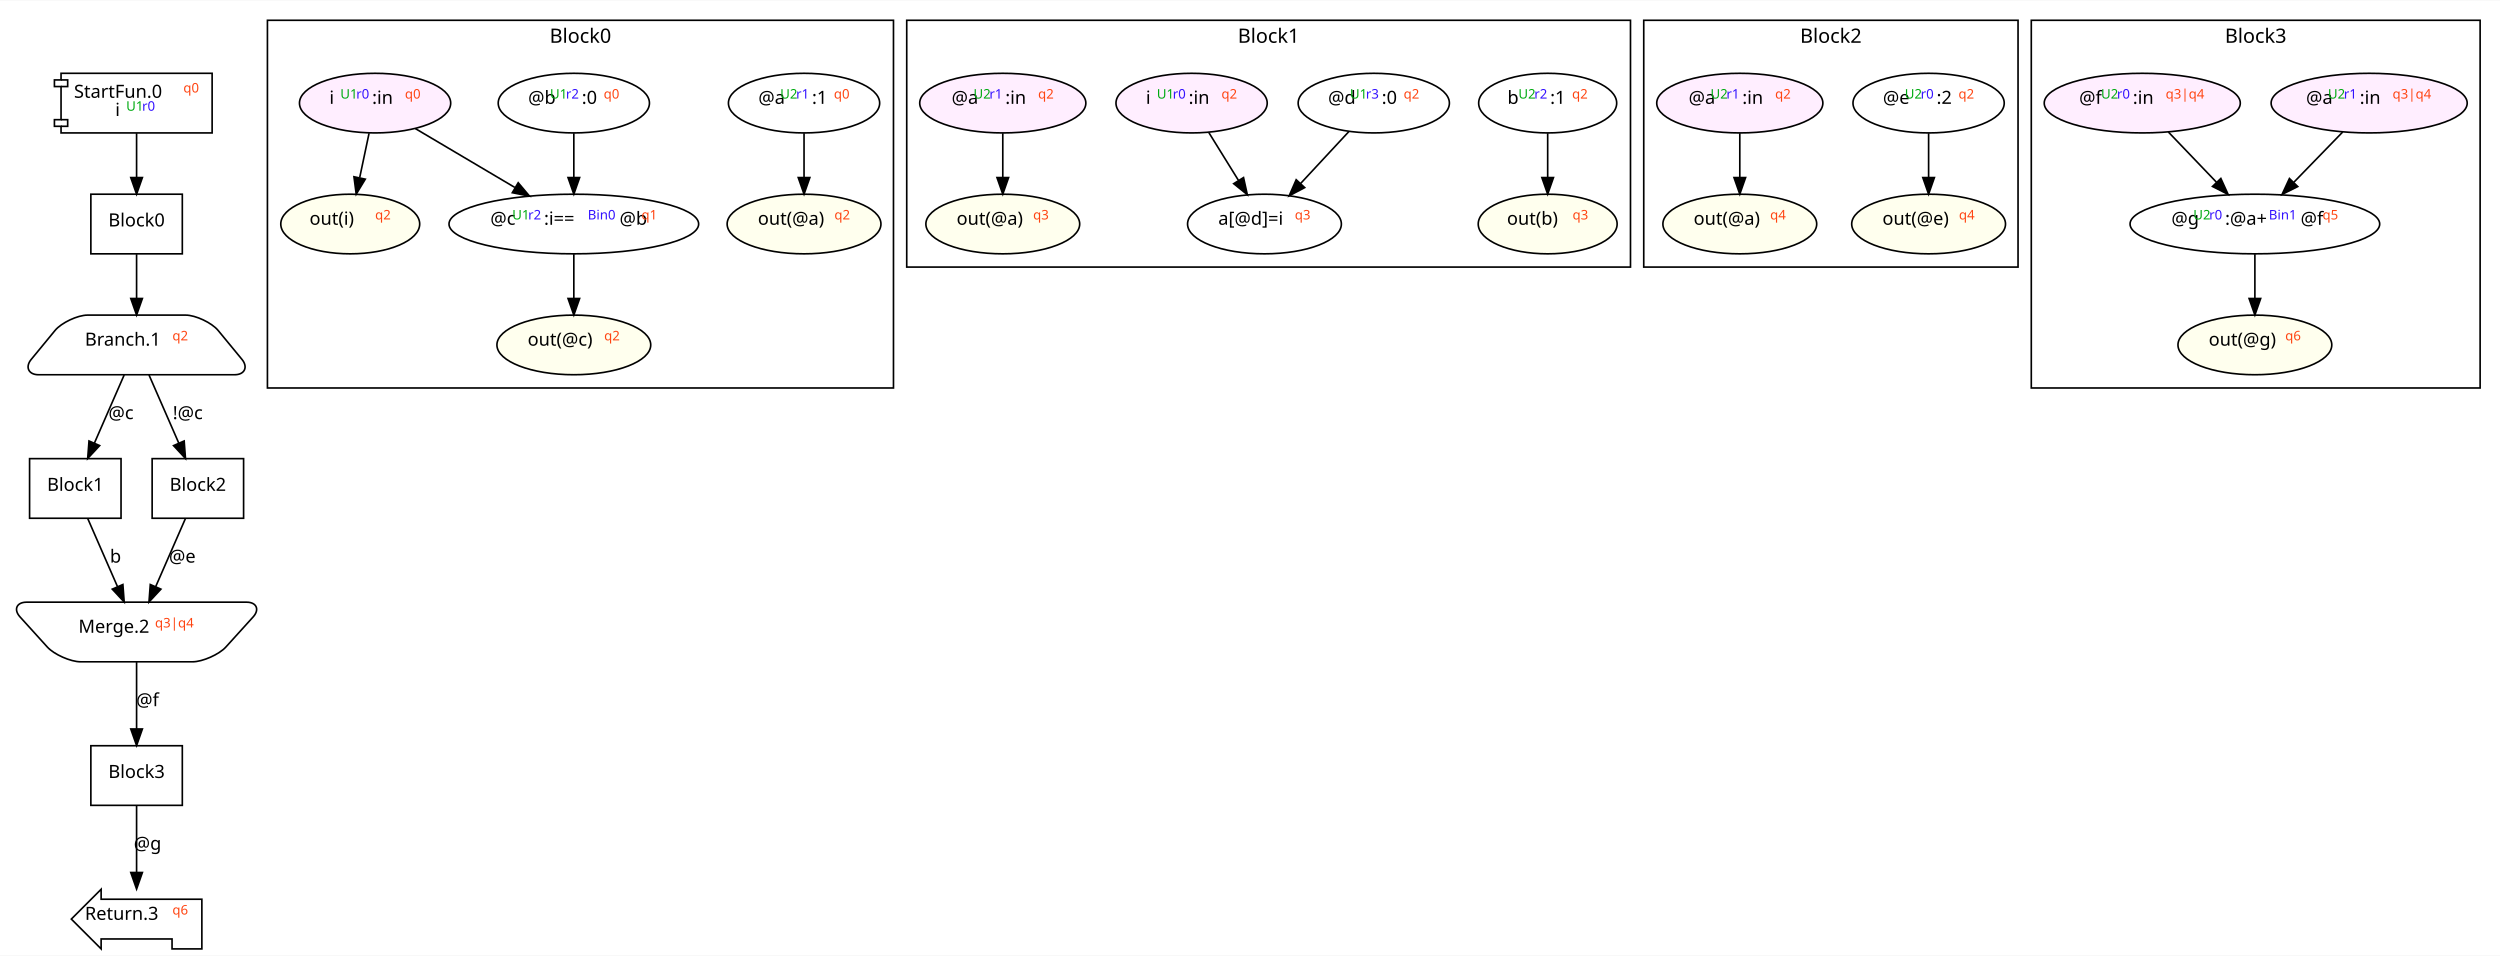
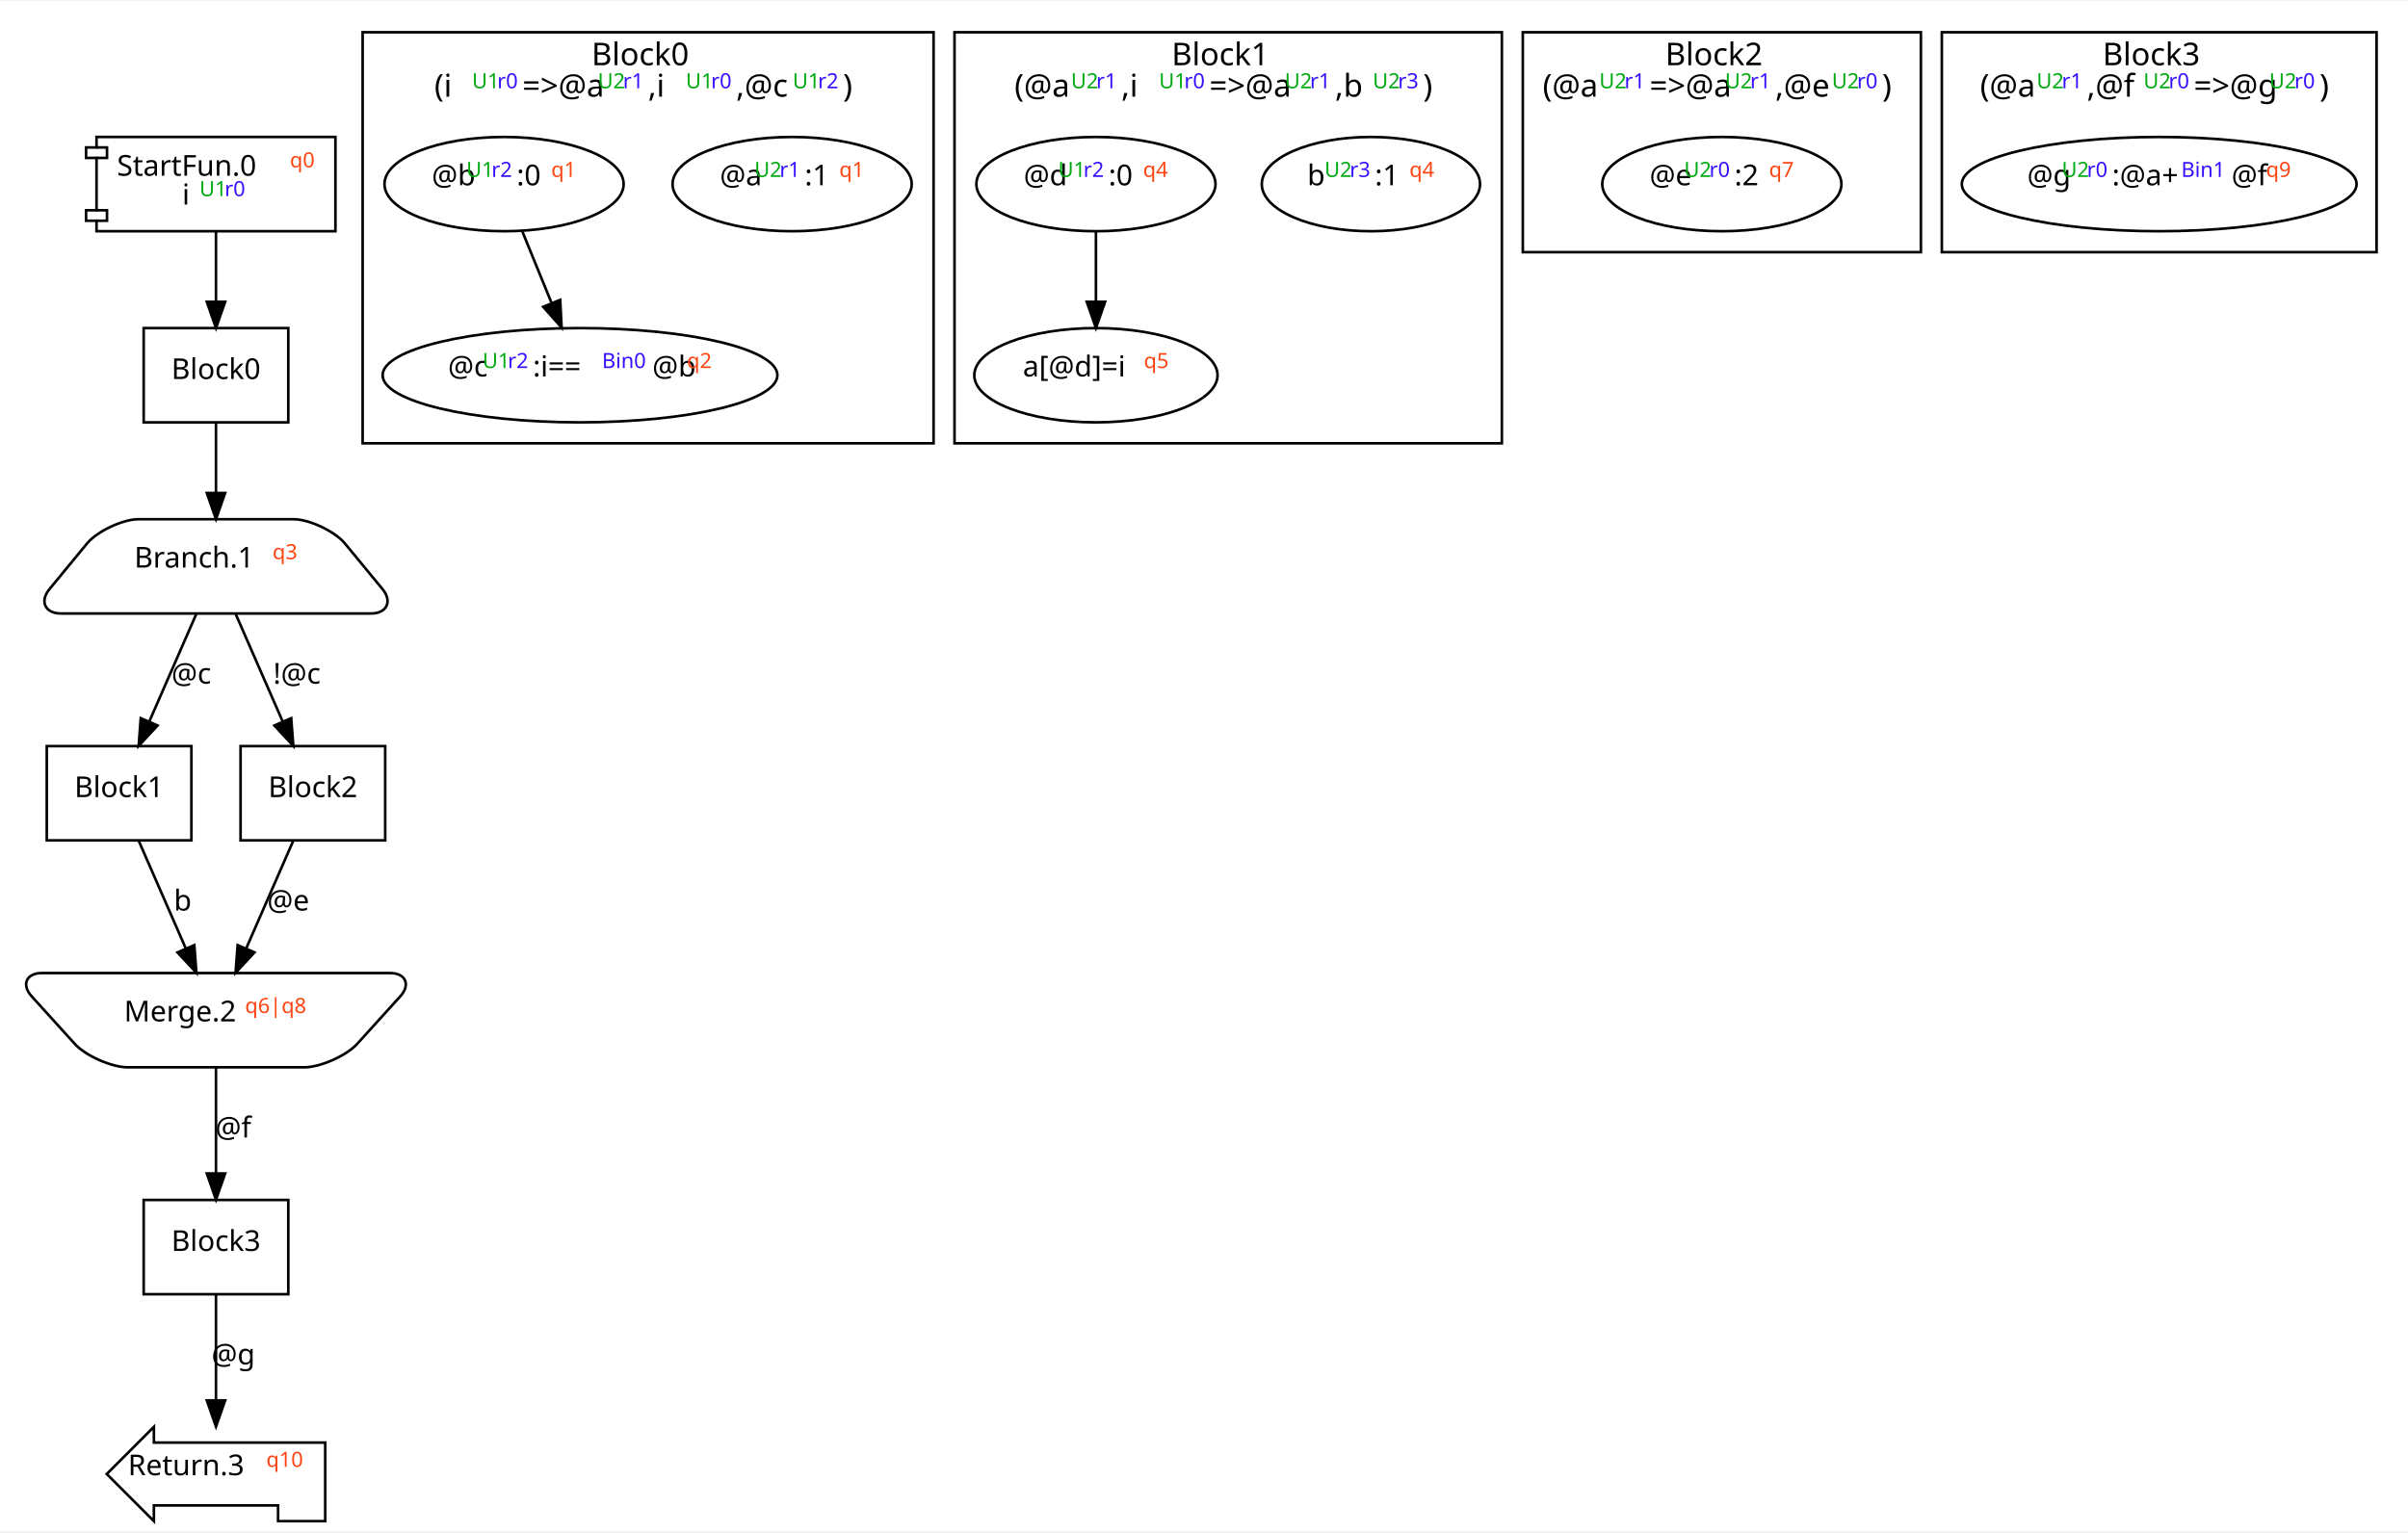
- <svg xmlns="http://www.w3.org/2000/svg" width="1509pt" height="577pt" viewBox="0.00 0.00 1509.47 576.68">
-   <g id="graph0" class="graph" transform="scale(1 1) rotate(0) translate(4 572.68)">
-     <polygon fill="white" stroke="transparent" points="-4,4 -4,-572.68 1505.47,-572.68 1505.47,4 -4,4" />
+ <svg xmlns="http://www.w3.org/2000/svg" width="919pt" height="585pt" viewBox="0.00 0.00 919.47 584.67">
+   <g id="graph0" class="graph" transform="scale(1 1) rotate(0) translate(4 580.67)">
+     <polygon fill="white" stroke="transparent" points="-4,4 -4,-580.67 915.47,-580.67 915.47,4 -4,4" />
    <g id="clust1" class="cluster">
-       <polygon fill="none" stroke="black" points="157.47,-338.67 157.47,-560.68 535.47,-560.68 535.47,-338.67 157.47,-338.67" />
-       <text text-anchor="middle" x="346.47" y="-547.08" font-family="Monaco" font-size="12.00">Block0</text>
+       <polygon fill="none" stroke="black" points="134.47,-411.67 134.47,-568.67 352.47,-568.67 352.47,-411.67 134.47,-411.67" />
+       <text text-anchor="start" x="221.87" y="-556.07" font-family="Monaco" font-size="12.00">Block0</text>
+       <text text-anchor="start" x="161.86" y="-544.07" font-family="Monaco" font-size="12.00">(i</text>
+       <text text-anchor="start" x="176.26" y="-544.07" font-family="Monaco" baseline-shift="super" font-size="8.00" fill="#00aa11">U1</text>
+       <text text-anchor="start" x="185.86" y="-544.07" font-family="Monaco" baseline-shift="super" font-size="8.00" fill="#3311ff">r0</text>
+       <text text-anchor="start" x="195.46" y="-544.07" font-family="Monaco" font-size="12.00">=&gt;@a</text>
+       <text text-anchor="start" x="224.27" y="-544.07" font-family="Monaco" baseline-shift="super" font-size="8.00" fill="#00aa11">U2</text>
+       <text text-anchor="start" x="233.87" y="-544.07" font-family="Monaco" baseline-shift="super" font-size="8.00" fill="#3311ff">r1</text>
+       <text text-anchor="start" x="243.47" y="-544.07" font-family="Monaco" font-size="12.00">,i</text>
+       <text text-anchor="start" x="257.87" y="-544.07" font-family="Monaco" baseline-shift="super" font-size="8.00" fill="#00aa11">U1</text>
+       <text text-anchor="start" x="267.48" y="-544.07" font-family="Monaco" baseline-shift="super" font-size="8.00" fill="#3311ff">r0</text>
+       <text text-anchor="start" x="277.08" y="-544.07" font-family="Monaco" font-size="12.00">,@c</text>
+       <text text-anchor="start" x="298.68" y="-544.07" font-family="Monaco" baseline-shift="super" font-size="8.00" fill="#00aa11">U1</text>
+       <text text-anchor="start" x="308.28" y="-544.07" font-family="Monaco" baseline-shift="super" font-size="8.00" fill="#3311ff">r2</text>
+       <text text-anchor="start" x="317.88" y="-544.07" font-family="Monaco" font-size="12.00">)</text>
    </g>
    <g id="clust2" class="cluster">
-       <polygon fill="none" stroke="black" points="543.47,-411.67 543.47,-560.68 980.47,-560.68 980.47,-411.67 543.47,-411.67" />
-       <text text-anchor="middle" x="761.97" y="-547.08" font-family="Monaco" font-size="12.00">Block1</text>
+       <polygon fill="none" stroke="black" points="360.47,-411.67 360.47,-568.67 569.47,-568.67 569.47,-411.67 360.47,-411.67" />
+       <text text-anchor="start" x="443.37" y="-556.07" font-family="Monaco" font-size="12.00">Block1</text>
+       <text text-anchor="start" x="383.36" y="-544.07" font-family="Monaco" font-size="12.00">(@a</text>
+       <text text-anchor="start" x="404.96" y="-544.07" font-family="Monaco" baseline-shift="super" font-size="8.00" fill="#00aa11">U2</text>
+       <text text-anchor="start" x="414.56" y="-544.07" font-family="Monaco" baseline-shift="super" font-size="8.00" fill="#3311ff">r1</text>
+       <text text-anchor="start" x="424.16" y="-544.07" font-family="Monaco" font-size="12.00">,i</text>
+       <text text-anchor="start" x="438.57" y="-544.07" font-family="Monaco" baseline-shift="super" font-size="8.00" fill="#00aa11">U1</text>
+       <text text-anchor="start" x="448.17" y="-544.07" font-family="Monaco" baseline-shift="super" font-size="8.00" fill="#3311ff">r0</text>
+       <text text-anchor="start" x="457.77" y="-544.07" font-family="Monaco" font-size="12.00">=&gt;@a</text>
+       <text text-anchor="start" x="486.57" y="-544.07" font-family="Monaco" baseline-shift="super" font-size="8.00" fill="#00aa11">U2</text>
+       <text text-anchor="start" x="496.18" y="-544.07" font-family="Monaco" baseline-shift="super" font-size="8.00" fill="#3311ff">r1</text>
+       <text text-anchor="start" x="505.78" y="-544.07" font-family="Monaco" font-size="12.00">,b</text>
+       <text text-anchor="start" x="520.18" y="-544.07" font-family="Monaco" baseline-shift="super" font-size="8.00" fill="#00aa11">U2</text>
+       <text text-anchor="start" x="529.78" y="-544.07" font-family="Monaco" baseline-shift="super" font-size="8.00" fill="#3311ff">r3</text>
+       <text text-anchor="start" x="539.38" y="-544.07" font-family="Monaco" font-size="12.00">)</text>
    </g>
    <g id="clust3" class="cluster">
-       <polygon fill="none" stroke="black" points="988.47,-411.67 988.47,-560.68 1214.47,-560.68 1214.47,-411.67 988.47,-411.67" />
-       <text text-anchor="middle" x="1101.47" y="-547.08" font-family="Monaco" font-size="12.00">Block2</text>
+       <polygon fill="none" stroke="black" points="577.47,-484.67 577.47,-568.67 729.47,-568.67 729.47,-484.67 577.47,-484.67" />
+       <text text-anchor="start" x="631.87" y="-556.07" font-family="Monaco" font-size="12.00">Block2</text>
+       <text text-anchor="start" x="585.06" y="-544.07" font-family="Monaco" font-size="12.00">(@a</text>
+       <text text-anchor="start" x="606.66" y="-544.07" font-family="Monaco" baseline-shift="super" font-size="8.00" fill="#00aa11">U2</text>
+       <text text-anchor="start" x="616.27" y="-544.07" font-family="Monaco" baseline-shift="super" font-size="8.00" fill="#3311ff">r1</text>
+       <text text-anchor="start" x="625.87" y="-544.07" font-family="Monaco" font-size="12.00">=&gt;@a</text>
+       <text text-anchor="start" x="654.67" y="-544.07" font-family="Monaco" baseline-shift="super" font-size="8.00" fill="#00aa11">U2</text>
+       <text text-anchor="start" x="664.27" y="-544.07" font-family="Monaco" baseline-shift="super" font-size="8.00" fill="#3311ff">r1</text>
+       <text text-anchor="start" x="673.87" y="-544.07" font-family="Monaco" font-size="12.00">,@e</text>
+       <text text-anchor="start" x="695.48" y="-544.07" font-family="Monaco" baseline-shift="super" font-size="8.00" fill="#00aa11">U2</text>
+       <text text-anchor="start" x="705.08" y="-544.07" font-family="Monaco" baseline-shift="super" font-size="8.00" fill="#3311ff">r0</text>
+       <text text-anchor="start" x="714.68" y="-544.07" font-family="Monaco" font-size="12.00">)</text>
    </g>
    <g id="clust4" class="cluster">
-       <polygon fill="none" stroke="black" points="1222.47,-338.67 1222.47,-560.68 1493.47,-560.68 1493.47,-338.67 1222.47,-338.67" />
-       <text text-anchor="middle" x="1357.97" y="-547.08" font-family="Monaco" font-size="12.00">Block3</text>
+       <polygon fill="none" stroke="black" points="737.47,-484.67 737.47,-568.67 903.47,-568.67 903.47,-484.67 737.47,-484.67" />
+       <text text-anchor="start" x="798.87" y="-556.07" font-family="Monaco" font-size="12.00">Block3</text>
+       <text text-anchor="start" x="752.06" y="-544.07" font-family="Monaco" font-size="12.00">(@a</text>
+       <text text-anchor="start" x="773.66" y="-544.07" font-family="Monaco" baseline-shift="super" font-size="8.00" fill="#00aa11">U2</text>
+       <text text-anchor="start" x="783.27" y="-544.07" font-family="Monaco" baseline-shift="super" font-size="8.00" fill="#3311ff">r1</text>
+       <text text-anchor="start" x="792.87" y="-544.07" font-family="Monaco" font-size="12.00">,@f</text>
+       <text text-anchor="start" x="814.47" y="-544.07" font-family="Monaco" baseline-shift="super" font-size="8.00" fill="#00aa11">U2</text>
+       <text text-anchor="start" x="824.07" y="-544.07" font-family="Monaco" baseline-shift="super" font-size="8.00" fill="#3311ff">r0</text>
+       <text text-anchor="start" x="833.67" y="-544.07" font-family="Monaco" font-size="12.00">=&gt;@g</text>
+       <text text-anchor="start" x="862.48" y="-544.07" font-family="Monaco" baseline-shift="super" font-size="8.00" fill="#00aa11">U2</text>
+       <text text-anchor="start" x="872.08" y="-544.07" font-family="Monaco" baseline-shift="super" font-size="8.00" fill="#3311ff">r0</text>
+       <text text-anchor="start" x="881.68" y="-544.07" font-family="Monaco" font-size="12.00">)</text>
    </g>
    <g id="node1" class="node">
      <polygon fill="none" stroke="black" points="124.08,-528.67 32.86,-528.67 32.86,-524.67 28.86,-524.67 28.86,-520.67 32.86,-520.67 32.86,-500.67 28.86,-500.67 28.86,-496.67 32.86,-496.67 32.86,-492.67 124.08,-492.67 124.08,-528.67" />
      <polyline fill="none" stroke="black" points="32.86,-524.67 36.86,-524.67 36.86,-520.67 32.86,-520.67 " />
      <polyline fill="none" stroke="black" points="32.86,-500.67 36.86,-500.67 36.86,-496.67 32.86,-496.67 " />
      <text text-anchor="start" x="40.66" y="-513.87" font-family="Monaco" font-size="11.00">StartFun.0</text>
      <text text-anchor="start" x="106.68" y="-513.87" font-family="Monaco" baseline-shift="super" font-size="8.00" fill="#ff4411">q0</text>
      <text text-anchor="start" x="65.57" y="-502.87" font-family="Monaco" font-size="11.00">i</text>
      <text text-anchor="start" x="72.17" y="-502.87" font-family="Monaco" baseline-shift="super" font-size="8.00" fill="#00aa11">U1</text>
      <text text-anchor="start" x="81.77" y="-502.87" font-family="Monaco" baseline-shift="super" font-size="8.00" fill="#3311ff">r0</text>
    </g>
    <g id="node2" class="node">
      <polygon fill="none" stroke="black" points="106.08,-455.67 50.86,-455.67 50.86,-419.67 106.08,-419.67 106.08,-455.67" />
      <text text-anchor="middle" x="78.47" y="-436.21" font-family="Monaco" font-size="11.00">Block0</text>
    </g>
    <g id="edge1" class="edge">
      <path fill="none" stroke="black" d="M78.47,-492.49C78.47,-484.46 78.47,-474.72 78.47,-465.74" />
      <polygon fill="black" stroke="black" points="81.97,-465.7 78.47,-455.7 74.97,-465.7 81.97,-465.7" />
    </g>
    <g id="node3" class="node">
      <path fill="none" stroke="black" d="M108.08,-382.67C108.08,-382.67 48.87,-382.67 48.87,-382.67 42.87,-382.67 33.05,-378.04 29.24,-373.41 29.24,-373.41 14.86,-355.94 14.86,-355.94 11.04,-351.31 13.23,-346.67 19.23,-346.67 19.23,-346.67 137.71,-346.67 137.71,-346.67 143.71,-346.67 145.9,-351.31 142.09,-355.94 142.09,-355.94 127.7,-373.41 127.7,-373.41 123.89,-378.04 114.08,-382.67 108.08,-382.67" />
      <text text-anchor="start" x="47.27" y="-364.21" font-family="Monaco" font-size="11.00">Branch.1</text>
-       <text text-anchor="start" x="100.07" y="-364.21" font-family="Monaco" baseline-shift="super" font-size="8.00" fill="#ff4411">q2</text>
+       <text text-anchor="start" x="100.07" y="-364.21" font-family="Monaco" baseline-shift="super" font-size="8.00" fill="#ff4411">q3</text>
    </g>
    <g id="edge2" class="edge">
      <path fill="none" stroke="black" d="M78.47,-419.49C78.47,-411.46 78.47,-401.72 78.47,-392.74" />
      <polygon fill="black" stroke="black" points="81.97,-392.7 78.47,-382.7 74.97,-392.7 81.97,-392.7" />
    </g>
    <g id="node4" class="node">
      <polygon fill="none" stroke="black" points="69.08,-296.01 13.86,-296.01 13.86,-260.01 69.08,-260.01 69.08,-296.01" />
      <text text-anchor="middle" x="41.47" y="-276.54" font-family="Monaco" font-size="11.00">Block1</text>
    </g>
    <g id="edge3" class="edge">
      <path fill="none" stroke="black" d="M70.98,-346.54C65.82,-334.72 58.85,-318.78 52.98,-305.35" />
      <polygon fill="black" stroke="black" points="56.16,-303.88 48.95,-296.11 49.74,-306.68 56.16,-303.88" />
      <text text-anchor="middle" x="69.07" y="-319.87" font-family="Monaco" font-size="11.00">@c</text>
    </g>
    <g id="node5" class="node">
      <polygon fill="none" stroke="black" points="143.08,-296.01 87.86,-296.01 87.86,-260.01 143.08,-260.01 143.08,-296.01" />
      <text text-anchor="middle" x="115.47" y="-276.54" font-family="Monaco" font-size="11.00">Block2</text>
    </g>
    <g id="edge4" class="edge">
      <path fill="none" stroke="black" d="M85.96,-346.54C91.12,-334.72 98.09,-318.78 103.96,-305.35" />
      <polygon fill="black" stroke="black" points="107.2,-306.68 107.99,-296.11 100.78,-303.88 107.2,-306.68" />
      <text text-anchor="middle" x="109.37" y="-319.87" font-family="Monaco" font-size="11.00">!@c</text>
    </g>
    <g id="node6" class="node">
      <path fill="none" stroke="black" d="M44.66,-173.34C44.66,-173.34 112.28,-173.34 112.28,-173.34 118.28,-173.34 128.31,-177.78 132.34,-182.23 132.34,-182.23 148.85,-200.45 148.85,-200.45 152.88,-204.89 150.91,-209.34 144.91,-209.34 144.91,-209.34 12.03,-209.34 12.03,-209.34 6.03,-209.34 4.06,-204.89 8.09,-200.45 8.09,-200.45 24.6,-182.23 24.6,-182.23 28.63,-177.78 38.66,-173.34 44.66,-173.34" />
      <text text-anchor="start" x="43.37" y="-190.87" font-family="Monaco" font-size="11.00">Merge.2</text>
-       <text text-anchor="start" x="89.57" y="-190.87" font-family="Monaco" baseline-shift="super" font-size="8.00" fill="#ff4411">q3|q4</text>
+       <text text-anchor="start" x="89.57" y="-190.87" font-family="Monaco" baseline-shift="super" font-size="8.00" fill="#ff4411">q6|q8</text>
    </g>
    <g id="edge5" class="edge">
      <path fill="none" stroke="black" d="M48.96,-259.87C54.12,-248.05 61.09,-232.11 66.96,-218.68" />
      <polygon fill="black" stroke="black" points="70.2,-220.01 70.99,-209.45 63.78,-217.21 70.2,-220.01" />
      <text text-anchor="middle" x="65.77" y="-233.21" font-family="Monaco" font-size="11.00">b</text>
    </g>
    <g id="edge6" class="edge">
      <path fill="none" stroke="black" d="M107.98,-259.87C102.82,-248.05 95.85,-232.11 89.98,-218.68" />
      <polygon fill="black" stroke="black" points="93.16,-217.21 85.95,-209.45 86.74,-220.01 93.16,-217.21" />
      <text text-anchor="middle" x="106.07" y="-233.21" font-family="Monaco" font-size="11.00">@e</text>
    </g>
    <g id="node7" class="node">
      <polygon fill="none" stroke="black" points="106.08,-122.67 50.86,-122.67 50.86,-86.67 106.08,-86.67 106.08,-122.67" />
      <text text-anchor="middle" x="78.47" y="-103.2" font-family="Monaco" font-size="11.00">Block3</text>
    </g>
    <g id="edge7" class="edge">
      <path fill="none" stroke="black" d="M78.47,-173.2C78.47,-161.61 78.47,-146.06 78.47,-132.8" />
      <polygon fill="black" stroke="black" points="81.97,-132.78 78.47,-122.78 74.97,-132.78 81.97,-132.78" />
      <text text-anchor="middle" x="85.07" y="-146.54" font-family="Monaco" font-size="11.00">@f</text>
    </g>
    <g id="node8" class="node">
-       <polygon fill="none" stroke="black" points="117.88,-30 57.06,-30 57.06,-36 39.06,-18 57.06,0 57.06,-6 99.88,-6 99.88,0 117.88,0 117.88,-30" />
-       <text text-anchor="start" x="47.27" y="-17.53" font-family="Monaco" font-size="11.00">Return.3</text>
-       <text text-anchor="start" x="100.07" y="-17.53" font-family="Monaco" baseline-shift="super" font-size="8.00" fill="#ff4411">q6</text>
+       <polygon fill="none" stroke="black" points="120.18,-30 54.76,-30 54.76,-36 36.76,-18 54.76,0 54.76,-6 102.18,-6 102.18,0 120.18,0 120.18,-30" />
+       <text text-anchor="start" x="44.87" y="-17.53" font-family="Monaco" font-size="11.00">Return.3</text>
+       <text text-anchor="start" x="97.67" y="-17.53" font-family="Monaco" baseline-shift="super" font-size="8.00" fill="#ff4411">q10</text>
    </g>
    <g id="edge8" class="edge">
      <path fill="none" stroke="black" d="M78.47,-86.53C78.47,-74.94 78.47,-59.39 78.47,-46.13" />
      <polygon fill="black" stroke="black" points="81.97,-46.11 78.47,-36.11 74.97,-46.11 81.97,-46.11" />
      <text text-anchor="middle" x="85.07" y="-59.87" font-family="Monaco" font-size="11.00">@g</text>
    </g>
    <g id="node9" class="node">
-       <ellipse fill="none" stroke="black" cx="481.47" cy="-510.67" rx="45.66" ry="18" />
-       <text text-anchor="start" x="453.87" y="-510.21" font-family="Monaco" font-size="11.00">@a</text>
-       <text text-anchor="start" x="467.07" y="-510.21" font-family="Monaco" baseline-shift="super" font-size="8.00" fill="#00aa11">U2</text>
-       <text text-anchor="start" x="476.67" y="-510.21" font-family="Monaco" baseline-shift="super" font-size="8.00" fill="#3311ff">r1</text>
-       <text text-anchor="start" x="486.27" y="-510.21" font-family="Monaco" font-size="11.00">:1</text>
-       <text text-anchor="start" x="499.47" y="-510.21" font-family="Monaco" baseline-shift="super" font-size="8.00" fill="#ff4411">q0</text>
+       <ellipse fill="none" stroke="black" cx="298.47" cy="-510.67" rx="45.66" ry="18" />
+       <text text-anchor="start" x="270.87" y="-510.21" font-family="Monaco" font-size="11.00">@a</text>
+       <text text-anchor="start" x="284.07" y="-510.21" font-family="Monaco" baseline-shift="super" font-size="8.00" fill="#00aa11">U2</text>
+       <text text-anchor="start" x="293.67" y="-510.21" font-family="Monaco" baseline-shift="super" font-size="8.00" fill="#3311ff">r1</text>
+       <text text-anchor="start" x="303.27" y="-510.21" font-family="Monaco" font-size="11.00">:1</text>
+       <text text-anchor="start" x="316.47" y="-510.21" font-family="Monaco" baseline-shift="super" font-size="8.00" fill="#ff4411">q1</text>
+     </g>
+     <g id="node10" class="node">
+       <ellipse fill="none" stroke="black" cx="188.47" cy="-510.67" rx="45.66" ry="18" />
+       <text text-anchor="start" x="160.87" y="-510.21" font-family="Monaco" font-size="11.00">@b</text>
+       <text text-anchor="start" x="174.07" y="-510.21" font-family="Monaco" baseline-shift="super" font-size="8.00" fill="#00aa11">U1</text>
+       <text text-anchor="start" x="183.67" y="-510.21" font-family="Monaco" baseline-shift="super" font-size="8.00" fill="#3311ff">r2</text>
+       <text text-anchor="start" x="193.27" y="-510.21" font-family="Monaco" font-size="11.00">:0</text>
+       <text text-anchor="start" x="206.47" y="-510.21" font-family="Monaco" baseline-shift="super" font-size="8.00" fill="#ff4411">q1</text>
+     </g>
+     <g id="node11" class="node">
+       <ellipse fill="none" stroke="black" cx="217.47" cy="-437.67" rx="75.37" ry="18" />
+       <text text-anchor="start" x="167.06" y="-437.21" font-family="Monaco" font-size="11.00">@c</text>
+       <text text-anchor="start" x="180.27" y="-437.21" font-family="Monaco" baseline-shift="super" font-size="8.00" fill="#00aa11">U1</text>
+       <text text-anchor="start" x="189.87" y="-437.21" font-family="Monaco" baseline-shift="super" font-size="8.00" fill="#3311ff">r2</text>
+       <text text-anchor="start" x="199.47" y="-437.21" font-family="Monaco" font-size="11.00">:i==</text>
+       <text text-anchor="start" x="225.87" y="-437.21" font-family="Monaco" baseline-shift="super" font-size="8.00" fill="#3311ff">Bin0</text>
+       <text text-anchor="start" x="245.08" y="-437.21" font-family="Monaco" font-size="11.00">@b</text>
+       <text text-anchor="start" x="258.28" y="-437.21" font-family="Monaco" baseline-shift="super" font-size="8.00" fill="#ff4411">q2</text>
+     </g>
+     <g id="edge9" class="edge">
+       <path fill="none" stroke="black" d="M195.34,-492.85C198.69,-484.66 202.79,-474.61 206.55,-465.41" />
+       <polygon fill="black" stroke="black" points="209.91,-466.45 210.45,-455.87 203.42,-463.81 209.91,-466.45" />
+     </g>
+     <g id="node12" class="node">
+       <ellipse fill="none" stroke="black" cx="519.47" cy="-510.67" rx="41.67" ry="18" />
+       <text text-anchor="start" x="495.17" y="-510.21" font-family="Monaco" font-size="11.00">b</text>
+       <text text-anchor="start" x="501.77" y="-510.21" font-family="Monaco" baseline-shift="super" font-size="8.00" fill="#00aa11">U2</text>
+       <text text-anchor="start" x="511.37" y="-510.21" font-family="Monaco" baseline-shift="super" font-size="8.00" fill="#3311ff">r3</text>
+       <text text-anchor="start" x="520.97" y="-510.21" font-family="Monaco" font-size="11.00">:1</text>
+       <text text-anchor="start" x="534.17" y="-510.21" font-family="Monaco" baseline-shift="super" font-size="8.00" fill="#ff4411">q4</text>
+     </g>
+     <g id="node13" class="node">
+       <ellipse fill="none" stroke="black" cx="414.47" cy="-510.67" rx="45.66" ry="18" />
+       <text text-anchor="start" x="386.87" y="-510.21" font-family="Monaco" font-size="11.00">@d</text>
+       <text text-anchor="start" x="400.07" y="-510.21" font-family="Monaco" baseline-shift="super" font-size="8.00" fill="#00aa11">U1</text>
+       <text text-anchor="start" x="409.67" y="-510.21" font-family="Monaco" baseline-shift="super" font-size="8.00" fill="#3311ff">r2</text>
+       <text text-anchor="start" x="419.27" y="-510.21" font-family="Monaco" font-size="11.00">:0</text>
+       <text text-anchor="start" x="432.47" y="-510.21" font-family="Monaco" baseline-shift="super" font-size="8.00" fill="#ff4411">q4</text>
+     </g>
+     <g id="node14" class="node">
+       <ellipse fill="none" stroke="black" cx="414.47" cy="-437.67" rx="46.44" ry="18" />
+       <text text-anchor="start" x="386.57" y="-437.21" font-family="Monaco" font-size="11.00">a[@d]=i</text>
+       <text text-anchor="start" x="432.77" y="-437.21" font-family="Monaco" baseline-shift="super" font-size="8.00" fill="#ff4411">q5</text>
+     </g>
+     <g id="edge10" class="edge">
+       <path fill="none" stroke="black" d="M414.47,-492.49C414.47,-484.46 414.47,-474.72 414.47,-465.74" />
+       <polygon fill="black" stroke="black" points="417.97,-465.7 414.47,-455.7 410.97,-465.7 417.97,-465.7" />
    </g>
    <g id="node15" class="node">
-       <ellipse fill="#ffffee" stroke="black" cx="481.47" cy="-437.67" rx="46.44" ry="18" />
-       <text text-anchor="start" x="453.57" y="-437.21" font-family="Monaco" font-size="11.00">out(@a)</text>
-       <text text-anchor="start" x="499.77" y="-437.21" font-family="Monaco" baseline-shift="super" font-size="8.00" fill="#ff4411">q2</text>
-     </g>
-     <g id="edge9" class="edge">
-       <path fill="none" stroke="black" d="M481.47,-492.49C481.47,-484.46 481.47,-474.72 481.47,-465.74" />
-       <polygon fill="black" stroke="black" points="484.97,-465.7 481.47,-455.7 477.97,-465.7 484.97,-465.7" />
-     </g>
-     <g id="node10" class="node">
-       <ellipse fill="#ffffee" stroke="black" cx="207.47" cy="-437.67" rx="41.94" ry="18" />
-       <text text-anchor="start" x="182.87" y="-437.21" font-family="Monaco" font-size="11.00">out(i)</text>
-       <text text-anchor="start" x="222.47" y="-437.21" font-family="Monaco" baseline-shift="super" font-size="8.00" fill="#ff4411">q2</text>
-     </g>
-     <g id="node11" class="node">
-       <ellipse fill="none" stroke="black" cx="342.47" cy="-510.67" rx="45.66" ry="18" />
-       <text text-anchor="start" x="314.87" y="-510.21" font-family="Monaco" font-size="11.00">@b</text>
-       <text text-anchor="start" x="328.07" y="-510.21" font-family="Monaco" baseline-shift="super" font-size="8.00" fill="#00aa11">U1</text>
-       <text text-anchor="start" x="337.67" y="-510.21" font-family="Monaco" baseline-shift="super" font-size="8.00" fill="#3311ff">r2</text>
-       <text text-anchor="start" x="347.27" y="-510.21" font-family="Monaco" font-size="11.00">:0</text>
-       <text text-anchor="start" x="360.47" y="-510.21" font-family="Monaco" baseline-shift="super" font-size="8.00" fill="#ff4411">q0</text>
-     </g>
-     <g id="node13" class="node">
-       <ellipse fill="none" stroke="black" cx="342.47" cy="-437.67" rx="75.37" ry="18" />
-       <text text-anchor="start" x="292.06" y="-437.21" font-family="Monaco" font-size="11.00">@c</text>
-       <text text-anchor="start" x="305.27" y="-437.21" font-family="Monaco" baseline-shift="super" font-size="8.00" fill="#00aa11">U1</text>
-       <text text-anchor="start" x="314.87" y="-437.21" font-family="Monaco" baseline-shift="super" font-size="8.00" fill="#3311ff">r2</text>
-       <text text-anchor="start" x="324.47" y="-437.21" font-family="Monaco" font-size="11.00">:i==</text>
-       <text text-anchor="start" x="350.87" y="-437.21" font-family="Monaco" baseline-shift="super" font-size="8.00" fill="#3311ff">Bin0</text>
-       <text text-anchor="start" x="370.08" y="-437.21" font-family="Monaco" font-size="11.00">@b</text>
-       <text text-anchor="start" x="383.28" y="-437.21" font-family="Monaco" baseline-shift="super" font-size="8.00" fill="#ff4411">q1</text>
-     </g>
-     <g id="edge10" class="edge">
-       <path fill="none" stroke="black" d="M342.47,-492.49C342.47,-484.46 342.47,-474.72 342.47,-465.74" />
-       <polygon fill="black" stroke="black" points="345.97,-465.7 342.47,-455.7 338.97,-465.7 345.97,-465.7" />
-     </g>
-     <g id="node12" class="node">
-       <ellipse fill="#ffffee" stroke="black" cx="342.47" cy="-364.67" rx="46.44" ry="18" />
-       <text text-anchor="start" x="314.57" y="-364.21" font-family="Monaco" font-size="11.00">out(@c)</text>
-       <text text-anchor="start" x="360.77" y="-364.21" font-family="Monaco" baseline-shift="super" font-size="8.00" fill="#ff4411">q2</text>
-     </g>
-     <g id="edge11" class="edge">
-       <path fill="none" stroke="black" d="M342.47,-419.49C342.47,-411.46 342.47,-401.72 342.47,-392.74" />
-       <polygon fill="black" stroke="black" points="345.97,-392.7 342.47,-382.7 338.97,-392.7 345.97,-392.7" />
-     </g>
-     <g id="node14" class="node">
-       <ellipse fill="#ffeeff" stroke="black" cx="222.47" cy="-510.67" rx="45.66" ry="18" />
-       <text text-anchor="start" x="194.87" y="-510.21" font-family="Monaco" font-size="11.00">i</text>
-       <text text-anchor="start" x="201.47" y="-510.21" font-family="Monaco" baseline-shift="super" font-size="8.00" fill="#00aa11">U1</text>
-       <text text-anchor="start" x="211.07" y="-510.21" font-family="Monaco" baseline-shift="super" font-size="8.00" fill="#3311ff">r0</text>
-       <text text-anchor="start" x="220.67" y="-510.21" font-family="Monaco" font-size="11.00">:in</text>
-       <text text-anchor="start" x="240.47" y="-510.21" font-family="Monaco" baseline-shift="super" font-size="8.00" fill="#ff4411">q0</text>
-     </g>
-     <g id="edge13" class="edge">
-       <path fill="none" stroke="black" d="M218.84,-492.49C217.14,-484.46 215.09,-474.72 213.19,-465.74" />
-       <polygon fill="black" stroke="black" points="216.56,-464.76 211.07,-455.7 209.71,-466.21 216.56,-464.76" />
-     </g>
-     <g id="edge12" class="edge">
-       <path fill="none" stroke="black" d="M246.75,-495.31C264.02,-485.09 287.48,-471.21 306.86,-459.74" />
-       <polygon fill="black" stroke="black" points="308.89,-462.61 315.72,-454.5 305.33,-456.58 308.89,-462.61" />
+       <ellipse fill="none" stroke="black" cx="653.47" cy="-510.67" rx="45.66" ry="18" />
+       <text text-anchor="start" x="625.87" y="-510.21" font-family="Monaco" font-size="11.00">@e</text>
+       <text text-anchor="start" x="639.07" y="-510.21" font-family="Monaco" baseline-shift="super" font-size="8.00" fill="#00aa11">U2</text>
+       <text text-anchor="start" x="648.67" y="-510.21" font-family="Monaco" baseline-shift="super" font-size="8.00" fill="#3311ff">r0</text>
+       <text text-anchor="start" x="658.27" y="-510.21" font-family="Monaco" font-size="11.00">:2</text>
+       <text text-anchor="start" x="671.47" y="-510.21" font-family="Monaco" baseline-shift="super" font-size="8.00" fill="#ff4411">q7</text>
    </g>
    <g id="node16" class="node">
-       <ellipse fill="none" stroke="black" cx="759.47" cy="-437.67" rx="46.44" ry="18" />
-       <text text-anchor="start" x="731.57" y="-437.21" font-family="Monaco" font-size="11.00">a[@d]=i</text>
-       <text text-anchor="start" x="777.77" y="-437.21" font-family="Monaco" baseline-shift="super" font-size="8.00" fill="#ff4411">q3</text>
-     </g>
-     <g id="node17" class="node">
-       <ellipse fill="#ffffee" stroke="black" cx="930.47" cy="-437.67" rx="41.94" ry="18" />
-       <text text-anchor="start" x="905.87" y="-437.21" font-family="Monaco" font-size="11.00">out(b)</text>
-       <text text-anchor="start" x="945.47" y="-437.21" font-family="Monaco" baseline-shift="super" font-size="8.00" fill="#ff4411">q3</text>
-     </g>
-     <g id="node18" class="node">
-       <ellipse fill="#ffffee" stroke="black" cx="601.47" cy="-437.67" rx="46.44" ry="18" />
-       <text text-anchor="start" x="573.57" y="-437.21" font-family="Monaco" font-size="11.00">out(@a)</text>
-       <text text-anchor="start" x="619.77" y="-437.21" font-family="Monaco" baseline-shift="super" font-size="8.00" fill="#ff4411">q3</text>
-     </g>
-     <g id="node19" class="node">
-       <ellipse fill="#ffeeff" stroke="black" cx="715.47" cy="-510.67" rx="45.66" ry="18" />
-       <text text-anchor="start" x="687.87" y="-510.21" font-family="Monaco" font-size="11.00">i</text>
-       <text text-anchor="start" x="694.47" y="-510.21" font-family="Monaco" baseline-shift="super" font-size="8.00" fill="#00aa11">U1</text>
-       <text text-anchor="start" x="704.07" y="-510.21" font-family="Monaco" baseline-shift="super" font-size="8.00" fill="#3311ff">r0</text>
-       <text text-anchor="start" x="713.67" y="-510.21" font-family="Monaco" font-size="11.00">:in</text>
-       <text text-anchor="start" x="733.47" y="-510.21" font-family="Monaco" baseline-shift="super" font-size="8.00" fill="#ff4411">q2</text>
-     </g>
-     <g id="edge17" class="edge">
-       <path fill="none" stroke="black" d="M725.9,-492.85C731.21,-484.27 737.79,-473.66 743.71,-464.11" />
-       <polygon fill="black" stroke="black" points="746.83,-465.72 749.12,-455.38 740.88,-462.04 746.83,-465.72" />
-     </g>
-     <g id="node20" class="node">
-       <ellipse fill="none" stroke="black" cx="930.47" cy="-510.67" rx="41.67" ry="18" />
-       <text text-anchor="start" x="906.17" y="-510.21" font-family="Monaco" font-size="11.00">b</text>
-       <text text-anchor="start" x="912.77" y="-510.21" font-family="Monaco" baseline-shift="super" font-size="8.00" fill="#00aa11">U2</text>
-       <text text-anchor="start" x="922.37" y="-510.21" font-family="Monaco" baseline-shift="super" font-size="8.00" fill="#3311ff">r2</text>
-       <text text-anchor="start" x="931.97" y="-510.21" font-family="Monaco" font-size="11.00">:1</text>
-       <text text-anchor="start" x="945.17" y="-510.21" font-family="Monaco" baseline-shift="super" font-size="8.00" fill="#ff4411">q2</text>
-     </g>
-     <g id="edge14" class="edge">
-       <path fill="none" stroke="black" d="M930.47,-492.49C930.47,-484.46 930.47,-474.72 930.47,-465.74" />
-       <polygon fill="black" stroke="black" points="933.97,-465.7 930.47,-455.7 926.97,-465.7 933.97,-465.7" />
-     </g>
-     <g id="node21" class="node">
-       <ellipse fill="#ffeeff" stroke="black" cx="601.47" cy="-510.67" rx="50.16" ry="18" />
-       <text text-anchor="start" x="570.57" y="-510.21" font-family="Monaco" font-size="11.00">@a</text>
-       <text text-anchor="start" x="583.77" y="-510.21" font-family="Monaco" baseline-shift="super" font-size="8.00" fill="#00aa11">U2</text>
-       <text text-anchor="start" x="593.37" y="-510.21" font-family="Monaco" baseline-shift="super" font-size="8.00" fill="#3311ff">r1</text>
-       <text text-anchor="start" x="602.97" y="-510.21" font-family="Monaco" font-size="11.00">:in</text>
-       <text text-anchor="start" x="622.77" y="-510.21" font-family="Monaco" baseline-shift="super" font-size="8.00" fill="#ff4411">q2</text>
-     </g>
-     <g id="edge16" class="edge">
-       <path fill="none" stroke="black" d="M601.47,-492.49C601.47,-484.46 601.47,-474.72 601.47,-465.74" />
-       <polygon fill="black" stroke="black" points="604.97,-465.7 601.47,-455.7 597.97,-465.7 604.97,-465.7" />
-     </g>
-     <g id="node22" class="node">
-       <ellipse fill="none" stroke="black" cx="825.47" cy="-510.67" rx="45.66" ry="18" />
-       <text text-anchor="start" x="797.87" y="-510.21" font-family="Monaco" font-size="11.00">@d</text>
-       <text text-anchor="start" x="811.07" y="-510.21" font-family="Monaco" baseline-shift="super" font-size="8.00" fill="#00aa11">U1</text>
-       <text text-anchor="start" x="820.67" y="-510.21" font-family="Monaco" baseline-shift="super" font-size="8.00" fill="#3311ff">r3</text>
-       <text text-anchor="start" x="830.27" y="-510.21" font-family="Monaco" font-size="11.00">:0</text>
-       <text text-anchor="start" x="843.47" y="-510.21" font-family="Monaco" baseline-shift="super" font-size="8.00" fill="#ff4411">q2</text>
-     </g>
-     <g id="edge15" class="edge">
-       <path fill="none" stroke="black" d="M810.49,-493.56C801.89,-484.3 790.92,-472.51 781.36,-462.22" />
-       <polygon fill="black" stroke="black" points="783.76,-459.66 774.39,-454.72 778.63,-464.43 783.76,-459.66" />
-     </g>
-     <g id="node23" class="node">
-       <ellipse fill="none" stroke="black" cx="1160.47" cy="-510.67" rx="45.66" ry="18" />
-       <text text-anchor="start" x="1132.87" y="-510.21" font-family="Monaco" font-size="11.00">@e</text>
-       <text text-anchor="start" x="1146.07" y="-510.21" font-family="Monaco" baseline-shift="super" font-size="8.00" fill="#00aa11">U2</text>
-       <text text-anchor="start" x="1155.67" y="-510.21" font-family="Monaco" baseline-shift="super" font-size="8.00" fill="#3311ff">r0</text>
-       <text text-anchor="start" x="1165.27" y="-510.21" font-family="Monaco" font-size="11.00">:2</text>
-       <text text-anchor="start" x="1178.47" y="-510.21" font-family="Monaco" baseline-shift="super" font-size="8.00" fill="#ff4411">q2</text>
-     </g>
-     <g id="node26" class="node">
-       <ellipse fill="#ffffee" stroke="black" cx="1160.47" cy="-437.67" rx="46.44" ry="18" />
-       <text text-anchor="start" x="1132.57" y="-437.21" font-family="Monaco" font-size="11.00">out(@e)</text>
-       <text text-anchor="start" x="1178.77" y="-437.21" font-family="Monaco" baseline-shift="super" font-size="8.00" fill="#ff4411">q4</text>
-     </g>
-     <g id="edge18" class="edge">
-       <path fill="none" stroke="black" d="M1160.47,-492.49C1160.47,-484.46 1160.47,-474.72 1160.47,-465.74" />
-       <polygon fill="black" stroke="black" points="1163.97,-465.7 1160.47,-455.7 1156.97,-465.7 1163.97,-465.7" />
-     </g>
-     <g id="node24" class="node">
-       <ellipse fill="#ffeeff" stroke="black" cx="1046.47" cy="-510.67" rx="50.16" ry="18" />
-       <text text-anchor="start" x="1015.57" y="-510.21" font-family="Monaco" font-size="11.00">@a</text>
-       <text text-anchor="start" x="1028.77" y="-510.21" font-family="Monaco" baseline-shift="super" font-size="8.00" fill="#00aa11">U2</text>
-       <text text-anchor="start" x="1038.37" y="-510.21" font-family="Monaco" baseline-shift="super" font-size="8.00" fill="#3311ff">r1</text>
-       <text text-anchor="start" x="1047.97" y="-510.21" font-family="Monaco" font-size="11.00">:in</text>
-       <text text-anchor="start" x="1067.77" y="-510.21" font-family="Monaco" baseline-shift="super" font-size="8.00" fill="#ff4411">q2</text>
-     </g>
-     <g id="node25" class="node">
-       <ellipse fill="#ffffee" stroke="black" cx="1046.47" cy="-437.67" rx="46.44" ry="18" />
-       <text text-anchor="start" x="1018.57" y="-437.21" font-family="Monaco" font-size="11.00">out(@a)</text>
-       <text text-anchor="start" x="1064.77" y="-437.21" font-family="Monaco" baseline-shift="super" font-size="8.00" fill="#ff4411">q4</text>
-     </g>
-     <g id="edge19" class="edge">
-       <path fill="none" stroke="black" d="M1046.47,-492.49C1046.47,-484.46 1046.47,-474.72 1046.47,-465.74" />
-       <polygon fill="black" stroke="black" points="1049.97,-465.7 1046.47,-455.7 1042.97,-465.7 1049.97,-465.7" />
-     </g>
-     <g id="node27" class="node">
-       <ellipse fill="none" stroke="black" cx="1357.47" cy="-437.67" rx="75.37" ry="18" />
-       <text text-anchor="start" x="1307.06" y="-437.21" font-family="Monaco" font-size="11.00">@g</text>
-       <text text-anchor="start" x="1320.27" y="-437.21" font-family="Monaco" baseline-shift="super" font-size="8.00" fill="#00aa11">U2</text>
-       <text text-anchor="start" x="1329.87" y="-437.21" font-family="Monaco" baseline-shift="super" font-size="8.00" fill="#3311ff">r0</text>
-       <text text-anchor="start" x="1339.47" y="-437.21" font-family="Monaco" font-size="11.00">:@a+</text>
-       <text text-anchor="start" x="1365.87" y="-437.21" font-family="Monaco" baseline-shift="super" font-size="8.00" fill="#3311ff">Bin1</text>
-       <text text-anchor="start" x="1385.08" y="-437.21" font-family="Monaco" font-size="11.00">@f</text>
-       <text text-anchor="start" x="1398.28" y="-437.21" font-family="Monaco" baseline-shift="super" font-size="8.00" fill="#ff4411">q5</text>
-     </g>
-     <g id="node30" class="node">
-       <ellipse fill="#ffffee" stroke="black" cx="1357.47" cy="-364.67" rx="46.44" ry="18" />
-       <text text-anchor="start" x="1329.57" y="-364.21" font-family="Monaco" font-size="11.00">out(@g)</text>
-       <text text-anchor="start" x="1375.77" y="-364.21" font-family="Monaco" baseline-shift="super" font-size="8.00" fill="#ff4411">q6</text>
-     </g>
-     <g id="edge20" class="edge">
-       <path fill="none" stroke="black" d="M1357.47,-419.49C1357.47,-411.46 1357.47,-401.72 1357.47,-392.74" />
-       <polygon fill="black" stroke="black" points="1360.97,-392.7 1357.47,-382.7 1353.97,-392.7 1360.97,-392.7" />
-     </g>
-     <g id="node28" class="node">
-       <ellipse fill="#ffeeff" stroke="black" cx="1426.47" cy="-510.67" rx="59.2" ry="18" />
-       <text text-anchor="start" x="1388.36" y="-510.21" font-family="Monaco" font-size="11.00">@a</text>
-       <text text-anchor="start" x="1401.57" y="-510.21" font-family="Monaco" baseline-shift="super" font-size="8.00" fill="#00aa11">U2</text>
-       <text text-anchor="start" x="1411.17" y="-510.21" font-family="Monaco" baseline-shift="super" font-size="8.00" fill="#3311ff">r1</text>
-       <text text-anchor="start" x="1420.77" y="-510.21" font-family="Monaco" font-size="11.00">:in</text>
-       <text text-anchor="start" x="1440.57" y="-510.21" font-family="Monaco" baseline-shift="super" font-size="8.00" fill="#ff4411">q3|q4</text>
-     </g>
-     <g id="edge21" class="edge">
-       <path fill="none" stroke="black" d="M1410.47,-493.21C1401.71,-484.2 1390.7,-472.86 1380.98,-462.87" />
-       <polygon fill="black" stroke="black" points="1383.35,-460.28 1373.87,-455.54 1378.33,-465.16 1383.35,-460.28" />
-     </g>
-     <g id="node29" class="node">
-       <ellipse fill="#ffeeff" stroke="black" cx="1289.47" cy="-510.67" rx="59.2" ry="18" />
-       <text text-anchor="start" x="1251.36" y="-510.21" font-family="Monaco" font-size="11.00">@f</text>
-       <text text-anchor="start" x="1264.57" y="-510.21" font-family="Monaco" baseline-shift="super" font-size="8.00" fill="#00aa11">U2</text>
-       <text text-anchor="start" x="1274.17" y="-510.21" font-family="Monaco" baseline-shift="super" font-size="8.00" fill="#3311ff">r0</text>
-       <text text-anchor="start" x="1283.77" y="-510.21" font-family="Monaco" font-size="11.00">:in</text>
-       <text text-anchor="start" x="1303.57" y="-510.21" font-family="Monaco" baseline-shift="super" font-size="8.00" fill="#ff4411">q3|q4</text>
-     </g>
-     <g id="edge22" class="edge">
-       <path fill="none" stroke="black" d="M1305.24,-493.21C1313.87,-484.2 1324.72,-472.86 1334.3,-462.87" />
-       <polygon fill="black" stroke="black" points="1336.92,-465.19 1341.31,-455.54 1331.87,-460.35 1336.92,-465.19" />
+       <ellipse fill="none" stroke="black" cx="820.47" cy="-510.67" rx="75.37" ry="18" />
+       <text text-anchor="start" x="770.06" y="-510.21" font-family="Monaco" font-size="11.00">@g</text>
+       <text text-anchor="start" x="783.27" y="-510.21" font-family="Monaco" baseline-shift="super" font-size="8.00" fill="#00aa11">U2</text>
+       <text text-anchor="start" x="792.87" y="-510.21" font-family="Monaco" baseline-shift="super" font-size="8.00" fill="#3311ff">r0</text>
+       <text text-anchor="start" x="802.47" y="-510.21" font-family="Monaco" font-size="11.00">:@a+</text>
+       <text text-anchor="start" x="828.87" y="-510.21" font-family="Monaco" baseline-shift="super" font-size="8.00" fill="#3311ff">Bin1</text>
+       <text text-anchor="start" x="848.08" y="-510.21" font-family="Monaco" font-size="11.00">@f</text>
+       <text text-anchor="start" x="861.28" y="-510.21" font-family="Monaco" baseline-shift="super" font-size="8.00" fill="#ff4411">q9</text>
    </g>
  </g>
</svg>
